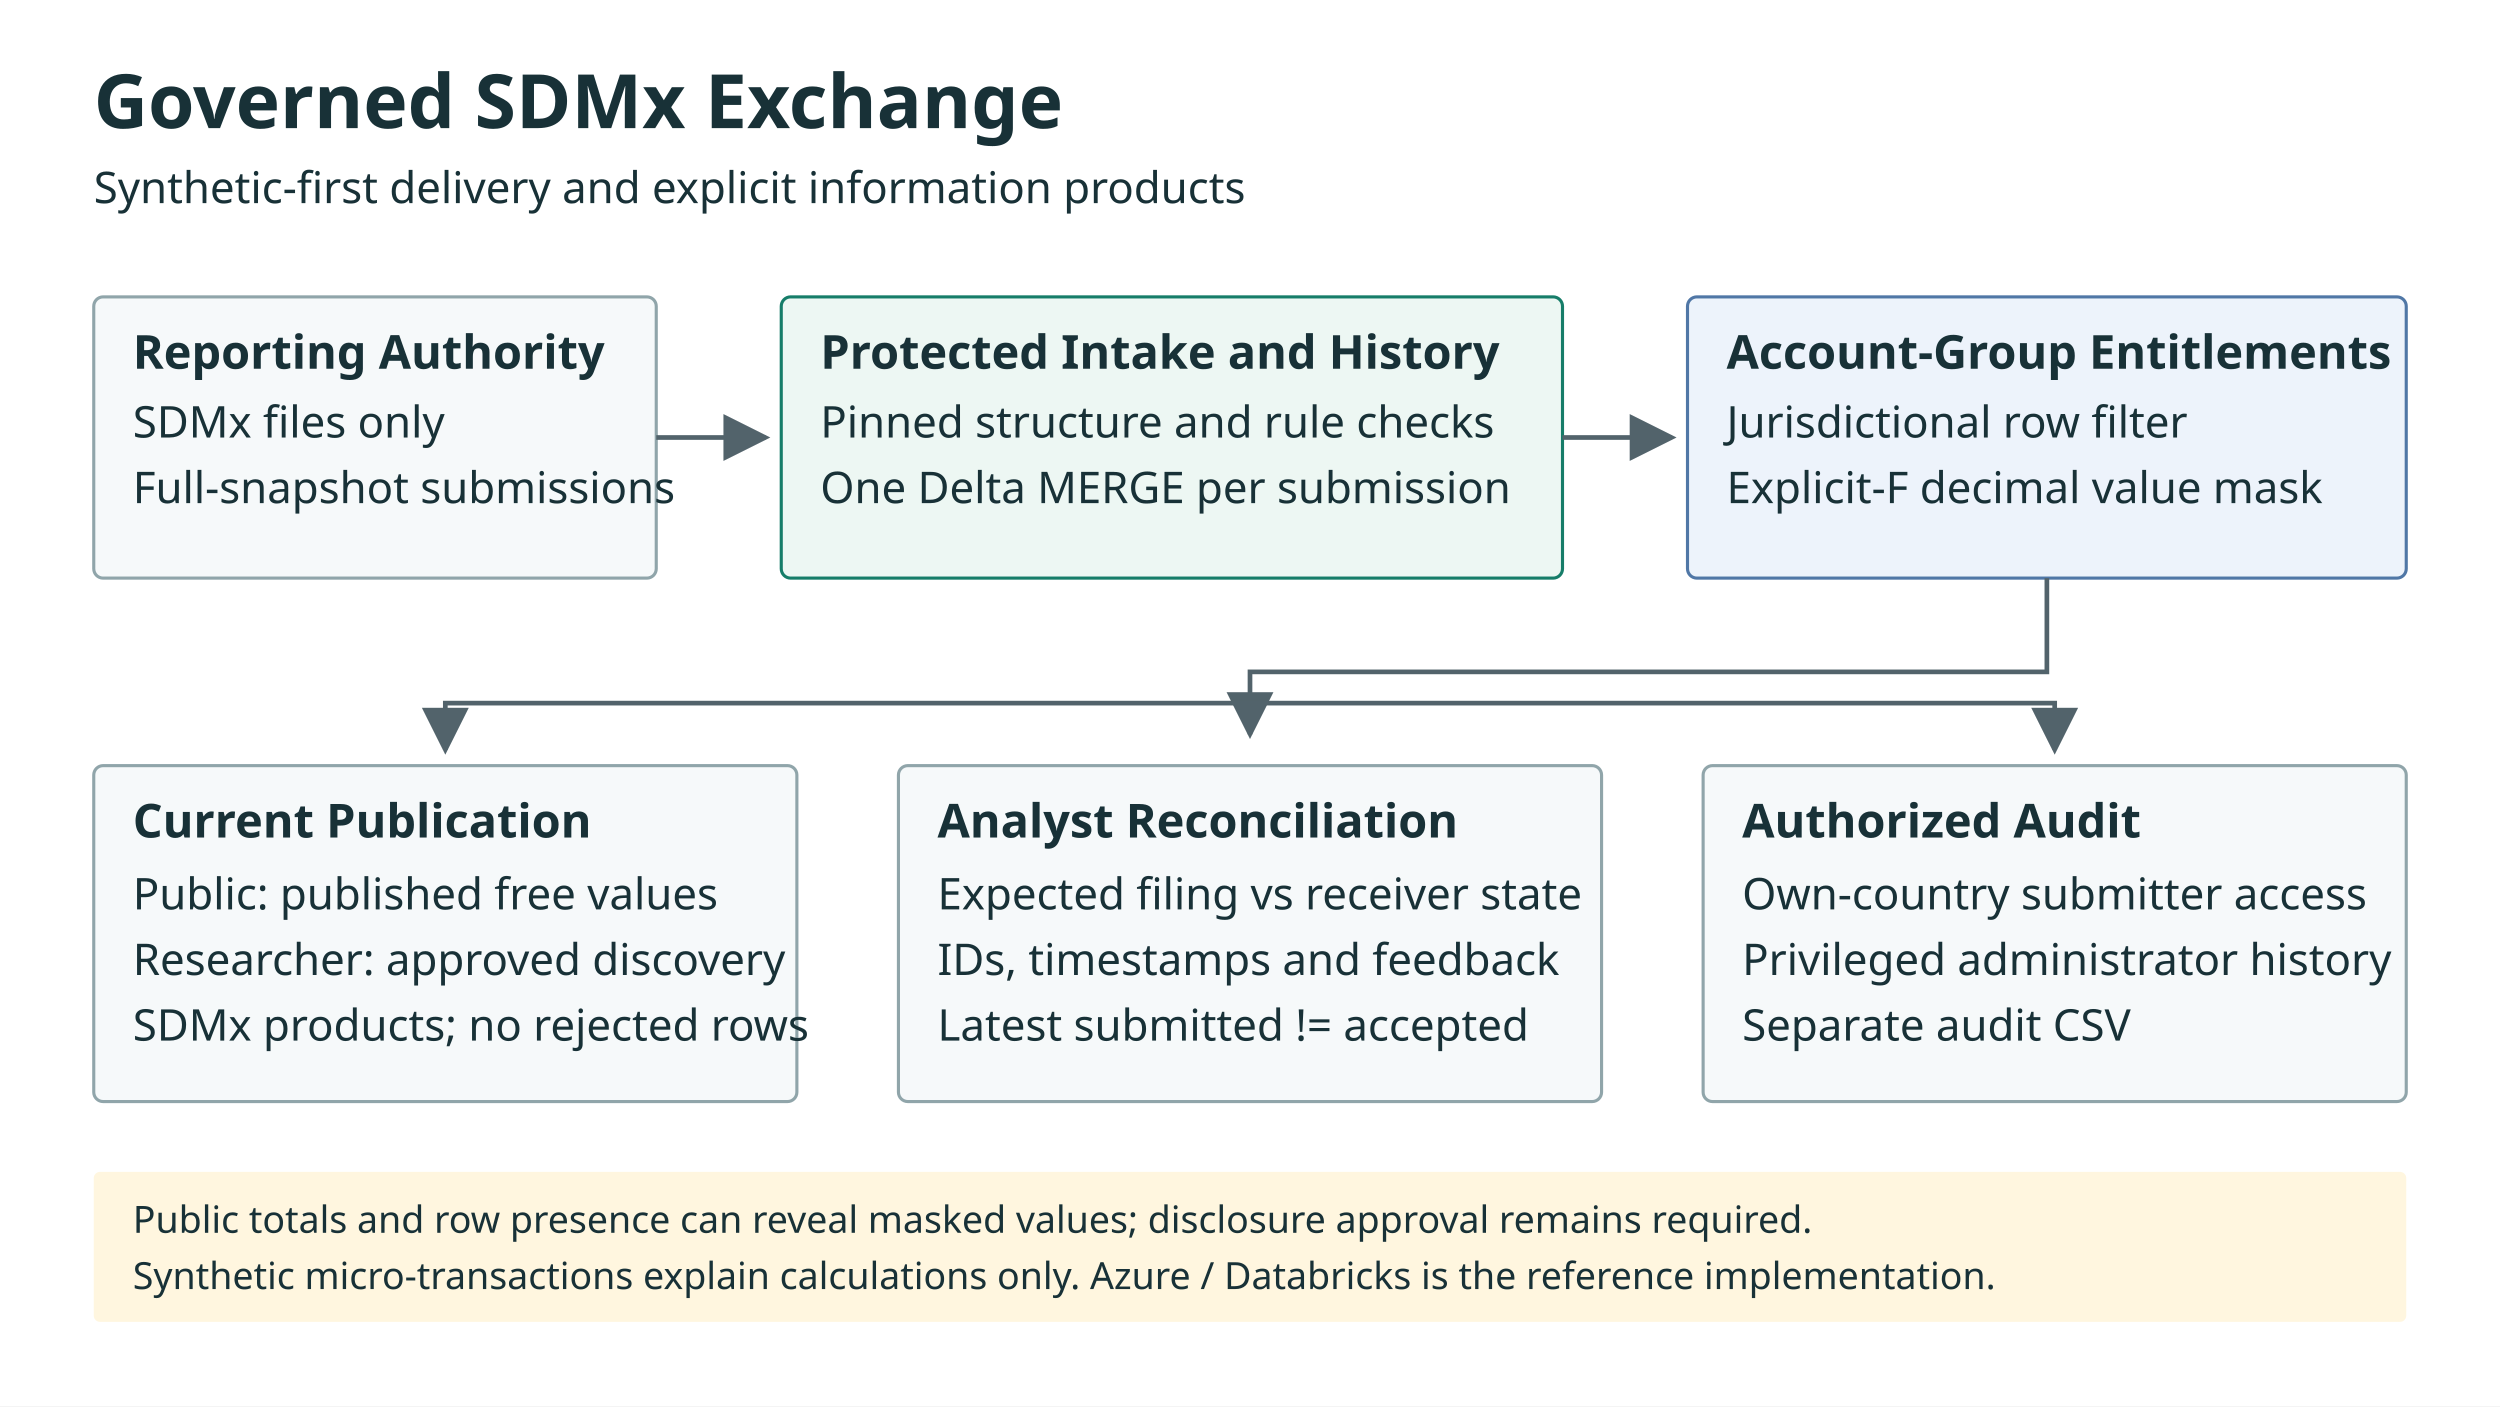
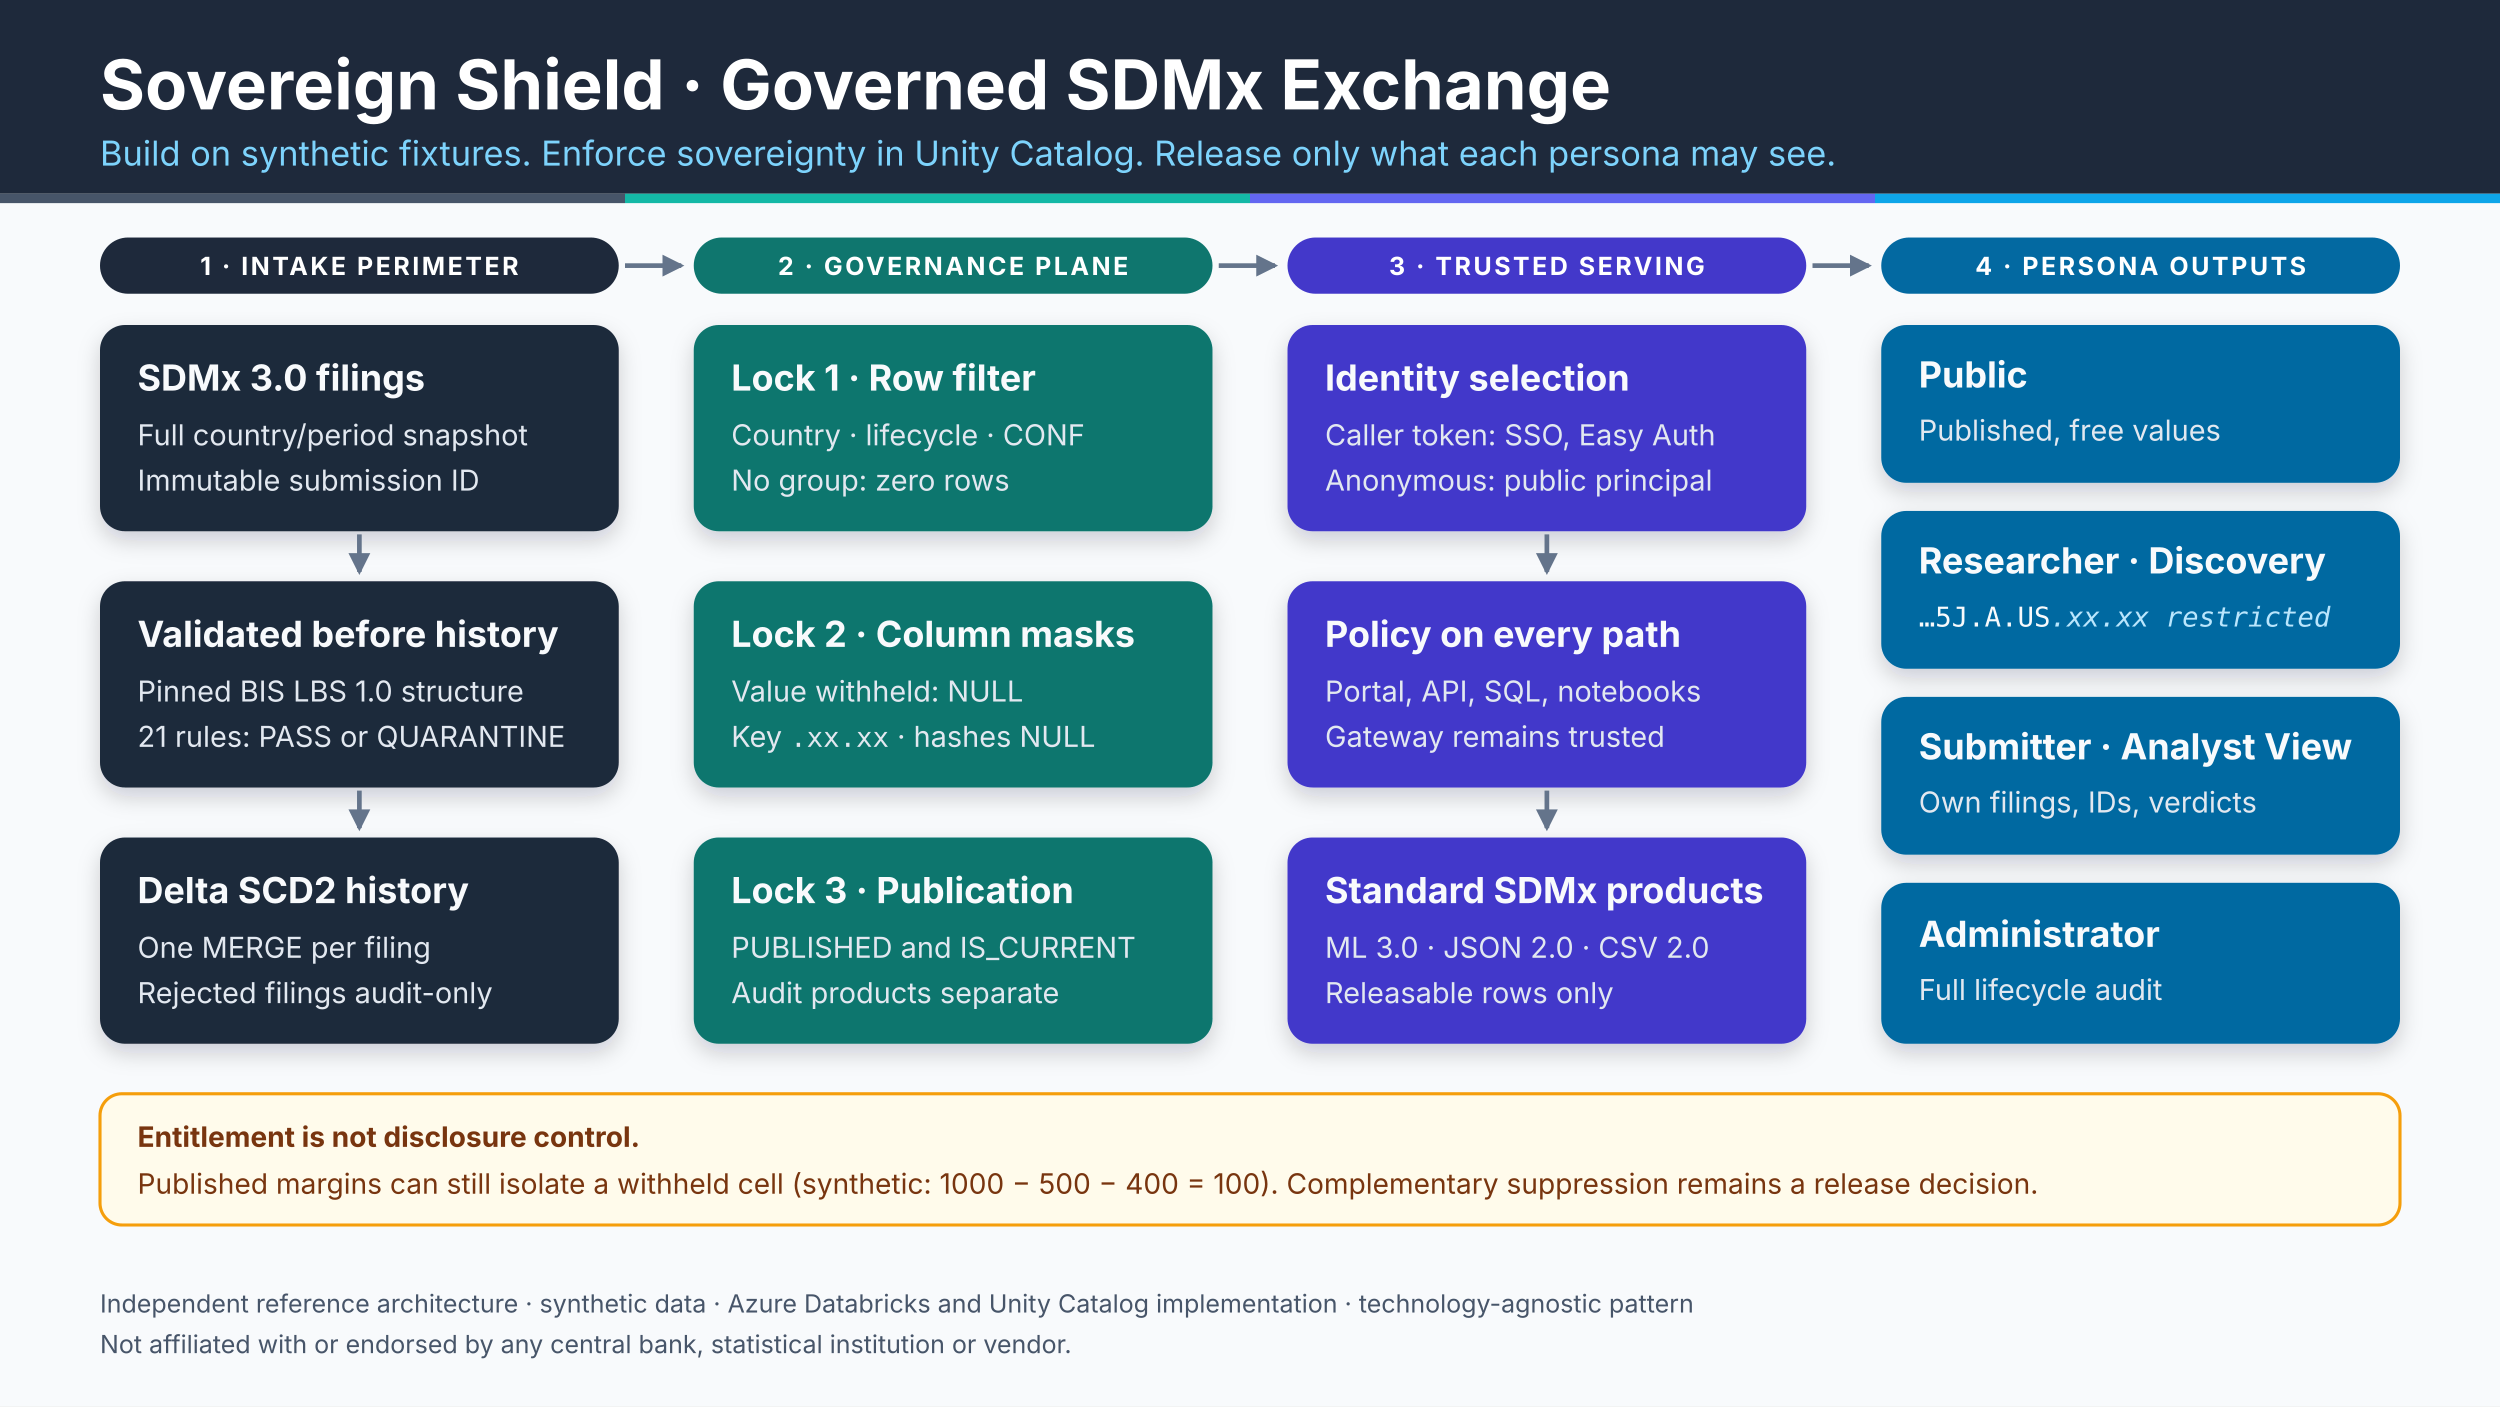
<svg xmlns="http://www.w3.org/2000/svg" width="1600" height="900" viewBox="0 0 1600 900" role="img" aria-labelledby="title description">
  <defs>
-     <marker id="arrow" markerWidth="10" markerHeight="10" refX="9" refY="5" orient="auto">
-       <path d="M0 0 L10 5 L0 10" fill="#52636b" />
+     <marker id="arrow" markerUnits="userSpaceOnUse" markerWidth="14" markerHeight="14" refX="12" refY="7" orient="auto">
+       <path d="M0 0 L14 7 L0 14 z" fill="#64748B" />
    </marker>
+     <filter id="lift" x="-8%" y="-8%" width="116%" height="130%">
+       <feDropShadow dx="0" dy="6" stdDeviation="7" flood-color="#0F172A" flood-opacity="0.18" />
+     </filter>
  </defs>
-   <style>text{font-family:'Segoe UI',sans-serif;fill:#183137;font-size:28px;letter-spacing:0}.title{font-size:48px;font-weight:700}.heading{font-size:30px;font-weight:700}.small{font-size:24px}.line{stroke:#52636b;stroke-width:3;fill:none;marker-end:url(#arrow)}.box{fill:#f6f9fa;stroke:#90a5aa;stroke-width:2}</style>
-   <rect width="1600" height="900" fill="white" />
-   <text x="60" y="82" class="title">Governed SDMx Exchange</text>
-   <text x="60" y="130">Synthetic-first delivery and explicit information products</text>
-   <rect x="60" y="190" width="360" height="180" rx="6" class="box" />
-   <text x="85" y="236" class="heading">Reporting Authority</text>
-   <text x="85" y="280">SDMx files only</text>
-   <text x="85" y="322">Full-snapshot submissions</text>
-   <path d="M420 280 H490" class="line" />
-   <rect x="500" y="190" width="500" height="180" rx="6" fill="#edf7f3" stroke="#167d69" stroke-width="2" />
-   <text x="525" y="236" class="heading">Protected Intake and History</text>
-   <text x="525" y="280">Pinned structure and rule checks</text>
-   <text x="525" y="322">One Delta MERGE per submission</text>
-   <path d="M1000 280 H1070" class="line" />
-   <rect x="1080" y="190" width="460" height="180" rx="6" fill="#edf3fb" stroke="#5077a6" stroke-width="2" />
-   <text x="1105" y="236" class="heading">Account-Group Entitlements</text>
-   <text x="1105" y="280">Jurisdictional row filter</text>
-   <text x="1105" y="322">Explicit-F decimal value mask</text>
-   <path d="M1310 370 V430 H800 V470" class="line" />
-   <rect x="60" y="490" width="450" height="215" rx="6" class="box" />
-   <text x="85" y="536" class="heading">Current Publication</text>
-   <text x="85" y="582">Public: published free values</text>
-   <text x="85" y="624">Researcher: approved discovery</text>
-   <text x="85" y="666">SDMx products; no rejected rows</text>
-   <rect x="575" y="490" width="450" height="215" rx="6" class="box" />
-   <text x="600" y="536" class="heading">Analyst Reconciliation</text>
-   <text x="600" y="582">Expected filing vs receiver state</text>
-   <text x="600" y="624">IDs, timestamps and feedback</text>
-   <text x="600" y="666">Latest submitted != accepted</text>
-   <rect x="1090" y="490" width="450" height="215" rx="6" class="box" />
-   <text x="1115" y="536" class="heading">Authorized Audit</text>
-   <text x="1115" y="582">Own-country submitter access</text>
-   <text x="1115" y="624">Privileged administrator history</text>
-   <text x="1115" y="666">Separate audit CSV</text>
-   <path d="M800 450 H285 V480" class="line" />
-   <path d="M800 450 H1315 V480" class="line" />
-   <rect x="60" y="750" width="1480" height="96" rx="4" fill="#fff6df" />
-   <text x="85" y="789" class="small">Public totals and row presence can reveal masked values; disclosure approval remains required.</text>
-   <text x="85" y="825" class="small">Synthetic micro-transactions explain calculations only. Azure / Databricks is the reference implementation.</text>
+   <style>
+     text{font-family:Inter,'Segoe UI',Lato,'Liberation Sans',Arial,sans-serif;font-size:19px;fill:#F8FAFC}
+     .title{font-size:44px;font-weight:700;fill:#FFFFFF}
+     .subtitle{font-size:22px;fill:#7DD3FC}
+     .chip{font-size:16px;font-weight:700;letter-spacing:1.6px;fill:#FFFFFF}
+     .h{font-size:23px;font-weight:700}
+     .b{font-size:18.5px;fill:#E2E8F0}
+     .mono{font-family:'JetBrains Mono','Cascadia Code',Consolas,'DejaVu Sans Mono',monospace;font-size:17.5px}
+     .masked{font-style:italic;fill:#BAE6FD}
+     .warn{fill:#78350F;font-size:18px}
+     .foot{fill:#475569;font-size:16px}
+     .flow{stroke:#64748B;stroke-width:3;fill:none;marker-end:url(#arrow)}
+   </style>
+   <rect width="1600" height="900" fill="#F8FAFC" />
+   <rect width="1600" height="124" fill="#1E293B" />
+   <rect y="124" width="400" height="6" fill="#475569" />
+   <rect x="400" y="124" width="400" height="6" fill="#14B8A6" />
+   <rect x="800" y="124" width="400" height="6" fill="#6366F1" />
+   <rect x="1200" y="124" width="400" height="6" fill="#0EA5E9" />
+   <text x="64" y="70" class="title">Sovereign Shield · Governed SDMx Exchange</text>
+   <text x="64" y="106" class="subtitle">Build on synthetic fixtures. Enforce sovereignty in Unity Catalog. Release only what each persona may see.</text>
+   <rect x="64" y="152" width="332" height="36" rx="18" fill="#1E293B" />
+   <text x="230" y="176" class="chip" text-anchor="middle">1 · INTAKE PERIMETER</text>
+   <rect x="444" y="152" width="332" height="36" rx="18" fill="#0F766E" />
+   <text x="610" y="176" class="chip" text-anchor="middle">2 · GOVERNANCE PLANE</text>
+   <rect x="824" y="152" width="332" height="36" rx="18" fill="#4338CA" />
+   <text x="990" y="176" class="chip" text-anchor="middle">3 · TRUSTED SERVING</text>
+   <rect x="1204" y="152" width="332" height="36" rx="18" fill="#0369A1" />
+   <text x="1370" y="176" class="chip" text-anchor="middle">4 · PERSONA OUTPUTS</text>
+   <path d="M400 170 H436" class="flow" />
+   <path d="M780 170 H816" class="flow" />
+   <path d="M1160 170 H1196" class="flow" />
+   <g filter="url(#lift)">
+     <rect x="64" y="208" width="332" height="132" rx="16" fill="#1E293B" />
+     <rect x="64" y="372" width="332" height="132" rx="16" fill="#1E293B" />
+     <rect x="64" y="536" width="332" height="132" rx="16" fill="#1E293B" />
+     <rect x="444" y="208" width="332" height="132" rx="16" fill="#0F766E" />
+     <rect x="444" y="372" width="332" height="132" rx="16" fill="#0F766E" />
+     <rect x="444" y="536" width="332" height="132" rx="16" fill="#0F766E" />
+     <rect x="824" y="208" width="332" height="132" rx="16" fill="#4338CA" />
+     <rect x="824" y="372" width="332" height="132" rx="16" fill="#4338CA" />
+     <rect x="824" y="536" width="332" height="132" rx="16" fill="#4338CA" />
+     <rect x="1204" y="208" width="332" height="101" rx="16" fill="#0369A1" />
+     <rect x="1204" y="327" width="332" height="101" rx="16" fill="#0369A1" />
+     <rect x="1204" y="446" width="332" height="101" rx="16" fill="#0369A1" />
+     <rect x="1204" y="565" width="332" height="103" rx="16" fill="#0369A1" />
+   </g>
+   <text x="88" y="250" class="h">SDMx 3.0 filings</text>
+   <text x="88" y="285" class="b">Full country/period snapshot</text>
+   <text x="88" y="314" class="b">Immutable submission ID</text>
+   <text x="88" y="414" class="h">Validated before history</text>
+   <text x="88" y="449" class="b">Pinned BIS LBS 1.0 structure</text>
+   <text x="88" y="478" class="b">21 rules: PASS or QUARANTINE</text>
+   <text x="88" y="578" class="h">Delta SCD2 history</text>
+   <text x="88" y="613" class="b">One MERGE per filing</text>
+   <text x="88" y="642" class="b">Rejected filings audit-only</text>
+   <path d="M230 342 V366" class="flow" />
+   <path d="M230 506 V530" class="flow" />
+   <text x="468" y="250" class="h">Lock 1 · Row filter</text>
+   <text x="468" y="285" class="b">Country · lifecycle · CONF</text>
+   <text x="468" y="314" class="b">No group: zero rows</text>
+   <text x="468" y="414" class="h">Lock 2 · Column masks</text>
+   <text x="468" y="449" class="b">Value withheld: NULL</text>
+   <text x="468" y="478" class="b">Key <tspan class="mono">.xx.xx</tspan> · hashes NULL</text>
+   <text x="468" y="578" class="h">Lock 3 · Publication</text>
+   <text x="468" y="613" class="b">PUBLISHED and IS_CURRENT</text>
+   <text x="468" y="642" class="b">Audit products separate</text>
+   <text x="848" y="250" class="h">Identity selection</text>
+   <text x="848" y="285" class="b">Caller token: SSO, Easy Auth</text>
+   <text x="848" y="314" class="b">Anonymous: public principal</text>
+   <text x="848" y="414" class="h">Policy on every path</text>
+   <text x="848" y="449" class="b">Portal, API, SQL, notebooks</text>
+   <text x="848" y="478" class="b">Gateway remains trusted</text>
+   <text x="848" y="578" class="h">Standard SDMx products</text>
+   <text x="848" y="613" class="b">ML 3.0 · JSON 2.0 · CSV 2.0</text>
+   <text x="848" y="642" class="b">Releasable rows only</text>
+   <path d="M990 342 V366" class="flow" />
+   <path d="M990 506 V530" class="flow" />
+   <text x="1228" y="248" class="h">Public</text>
+   <text x="1228" y="282" class="b">Published, free values</text>
+   <text x="1228" y="367" class="h">Researcher · Discovery</text>
+   <text x="1228" y="401" class="mono">…5J.A.US<tspan class="masked">.xx.xx</tspan>
+     <tspan class="masked">restricted</tspan>
+   </text>
+   <text x="1228" y="486" class="h">Submitter · Analyst View</text>
+   <text x="1228" y="520" class="b">Own filings, IDs, verdicts</text>
+   <text x="1228" y="606" class="h">Administrator</text>
+   <text x="1228" y="640" class="b">Full lifecycle audit</text>
+   <rect x="64" y="700" width="1472" height="84" rx="14" fill="#FFFBEB" stroke="#F59E0B" stroke-width="2" />
+   <text x="88" y="734" class="warn" font-weight="700">Entitlement is not disclosure control.</text>
+   <text x="88" y="764" class="warn">Published margins can still isolate a withheld cell (synthetic: 1000 − 500 − 400 = 100). Complementary suppression remains a release decision.</text>
+   <text x="64" y="840" class="foot">Independent reference architecture · synthetic data · Azure Databricks and Unity Catalog implementation · technology-agnostic pattern</text>
+   <text x="64" y="866" class="foot">Not affiliated with or endorsed by any central bank, statistical institution or vendor.</text>
</svg>
